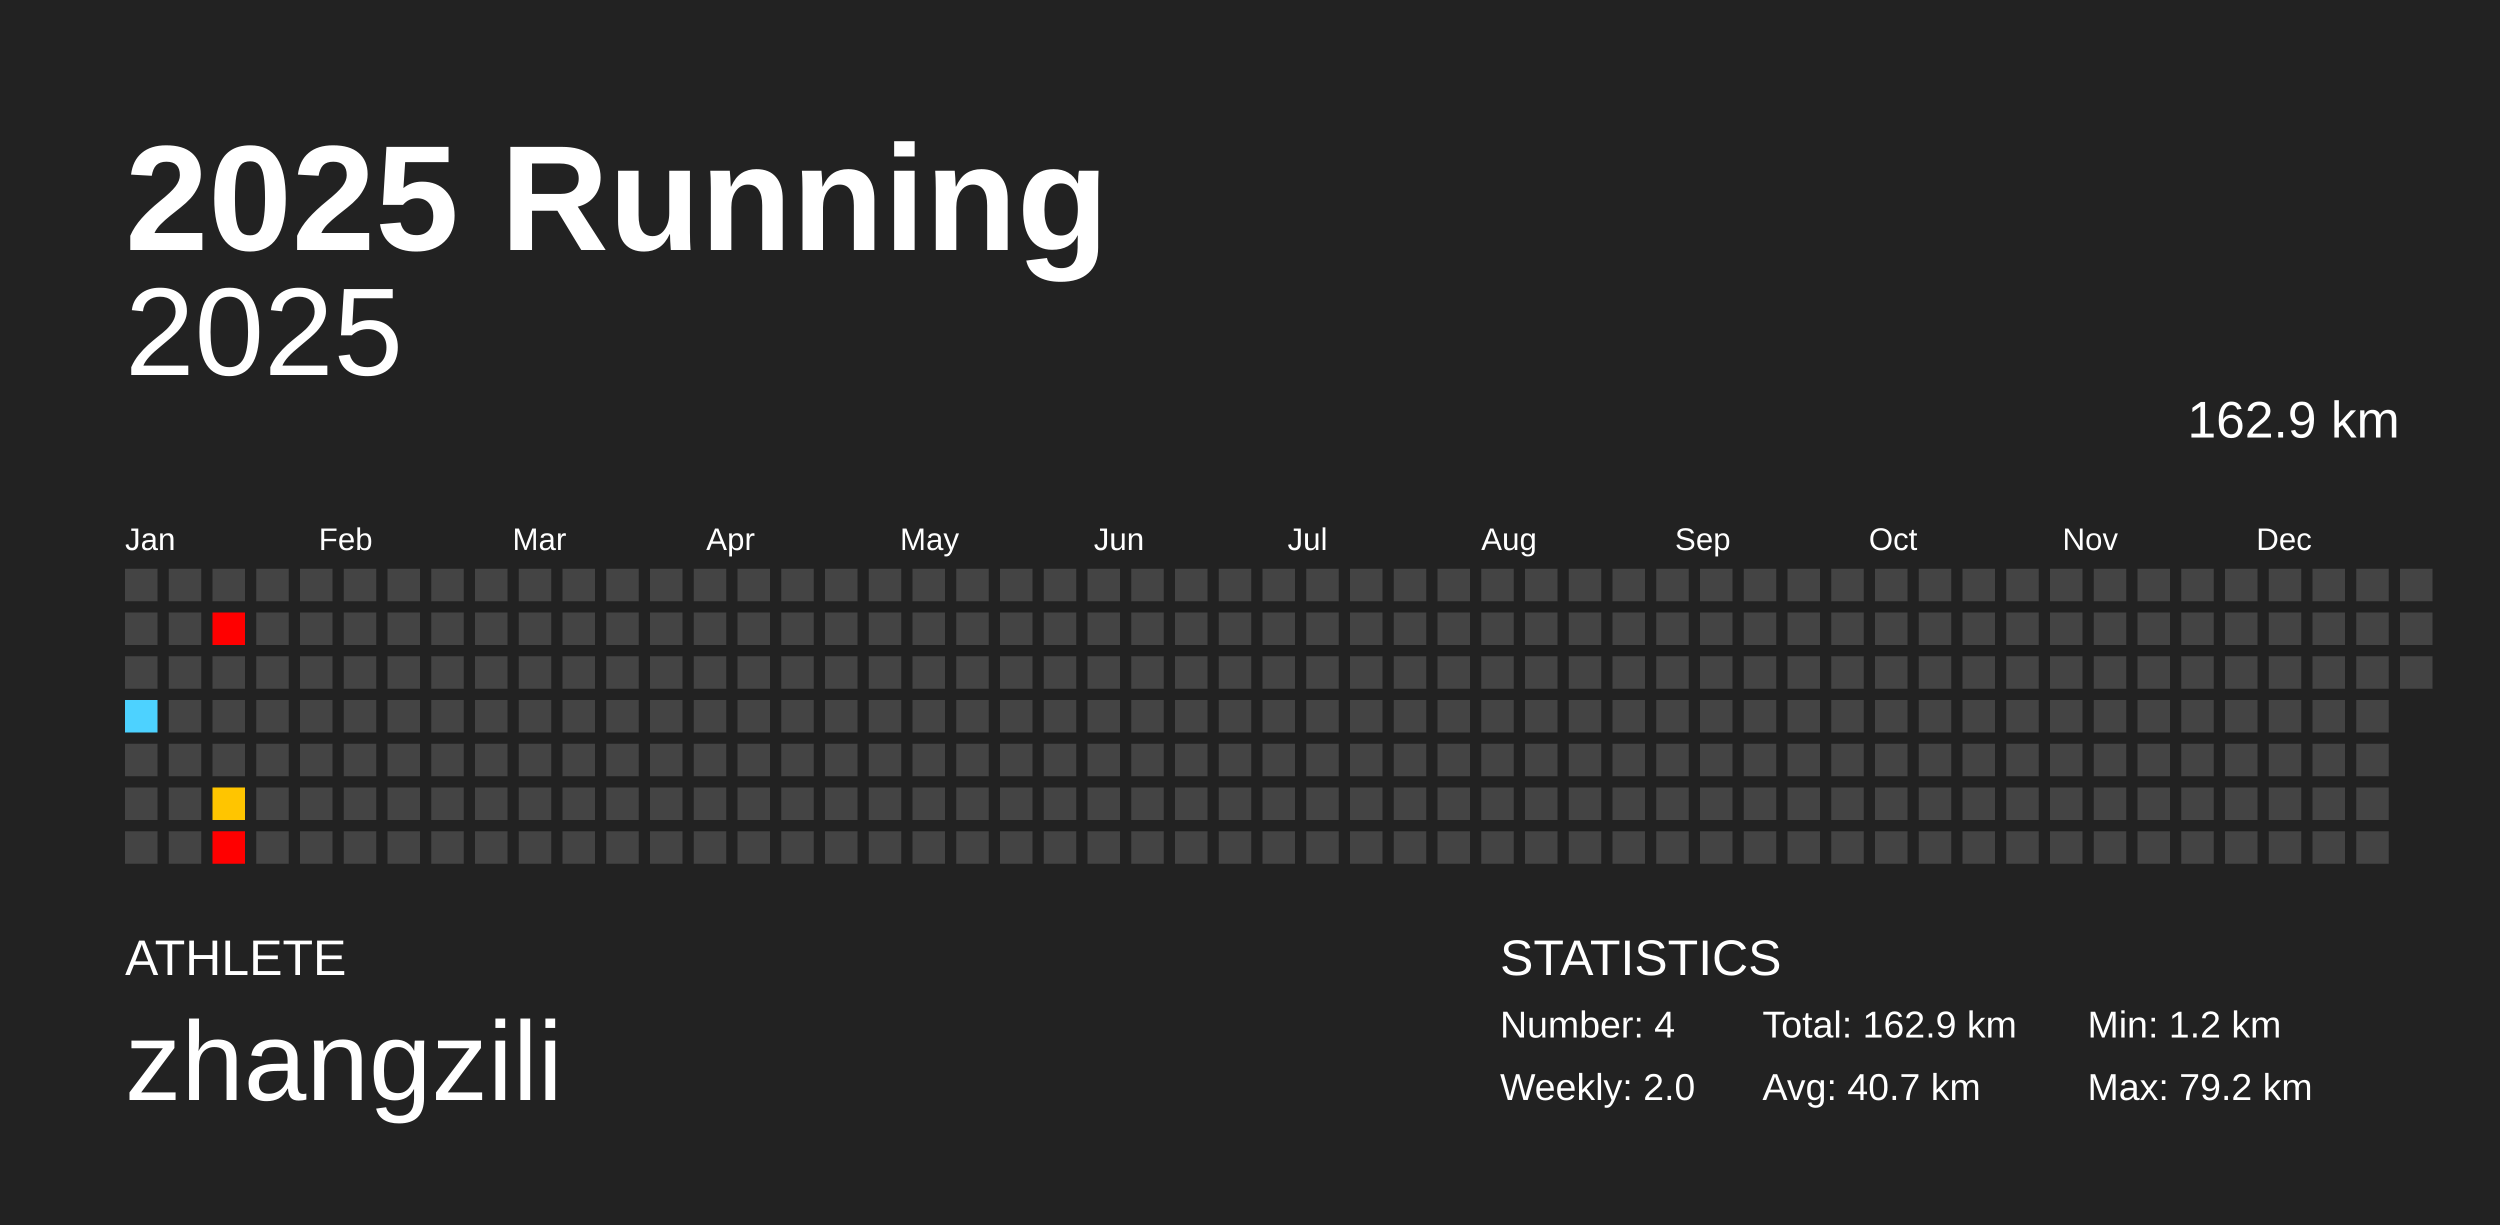
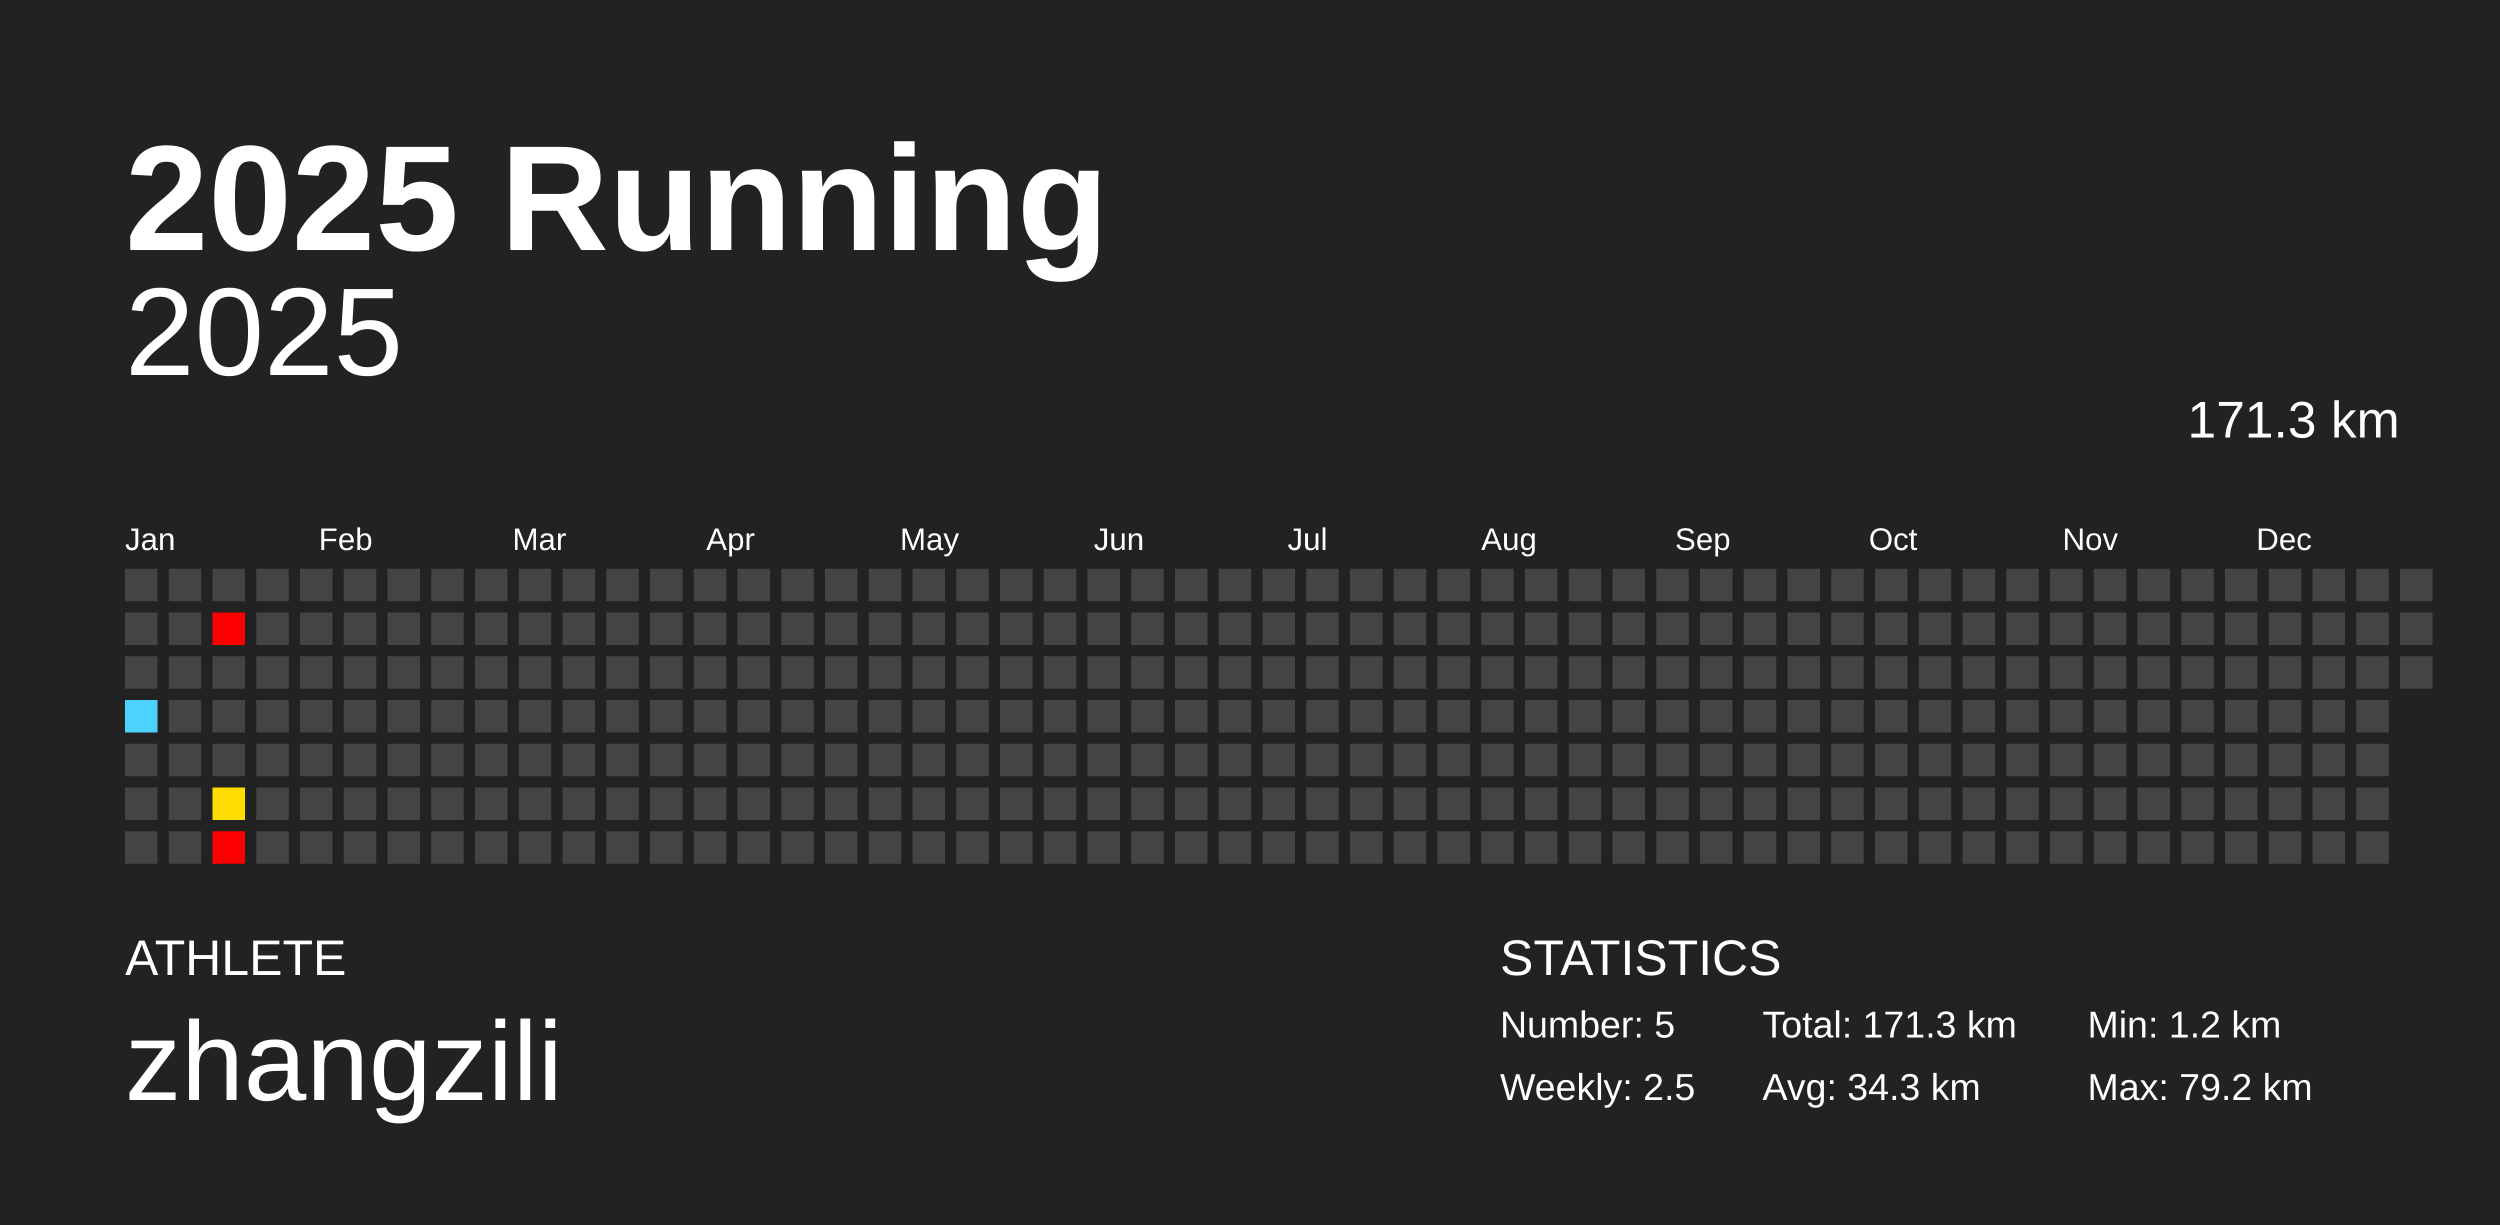
<svg xmlns="http://www.w3.org/2000/svg" baseProfile="full" height="98mm" version="1.1" viewBox="0,0,200,98" width="200mm">
  <defs />
  <rect fill="#222222" height="98" width="200" x="0" y="0" />
  <text fill="#FFFFFF" style="font-size:12px; font-family:Arial; font-weight:bold;" x="10" y="20">2025 Running</text>
  <text fill="#FFFFFF" style="font-size:4px; font-family:Arial" x="10" y="78">ATHLETE</text>
  <text fill="#FFFFFF" style="font-size:9px; font-family:Arial" x="10" y="88">zhangzili</text>
  <text fill="#FFFFFF" style="font-size:4px; font-family:Arial" x="120" y="78">STATISTICS</text>
-   <text fill="#FFFFFF" style="font-size:3px; font-family:Arial" x="120" y="83">Number: 4</text>
-   <text fill="#FFFFFF" style="font-size:3px; font-family:Arial" x="120" y="88">Weekly: 2.0</text>
-   <text fill="#FFFFFF" style="font-size:3px; font-family:Arial" x="141" y="83">Total: 162.9 km</text>
-   <text fill="#FFFFFF" style="font-size:3px; font-family:Arial" x="141" y="88">Avg: 40.7 km</text>
+   <text fill="#FFFFFF" style="font-size:3px; font-family:Arial" x="120" y="83">Number: 5</text>
+   <text fill="#FFFFFF" style="font-size:3px; font-family:Arial" x="120" y="88">Weekly: 2.5</text>
+   <text fill="#FFFFFF" style="font-size:3px; font-family:Arial" x="141" y="83">Total: 171.3 km</text>
+   <text fill="#FFFFFF" style="font-size:3px; font-family:Arial" x="141" y="88">Avg: 34.3 km</text>
  <text fill="#FFFFFF" style="font-size:3px; font-family:Arial" x="167" y="83">Min: 1.2 km</text>
  <text fill="#FFFFFF" style="font-size:3px; font-family:Arial" x="167" y="88">Max: 79.2 km</text>
  <text alignment-baseline="hanging" fill="#FFFFFF" style="font-size:10.0px; font-family:Arial;" x="10" y="30">2025</text>
-   <text alignment-baseline="hanging" fill="#FFFFFF" style="font-size:4.125px; font-family:Arial;" x="175" y="35">162.9 km</text>
+   <text alignment-baseline="hanging" fill="#FFFFFF" style="font-size:4.125px; font-family:Arial;" x="175" y="35">171.3 km</text>
  <text fill="#FFFFFF" style="font-size:2.5px; font-family:Arial" x="10.0" y="44">Jan</text>
  <text fill="#FFFFFF" style="font-size:2.5px; font-family:Arial" x="25.5" y="44">Feb</text>
  <text fill="#FFFFFF" style="font-size:2.5px; font-family:Arial" x="41.0" y="44">Mar</text>
  <text fill="#FFFFFF" style="font-size:2.5px; font-family:Arial" x="56.5" y="44">Apr</text>
  <text fill="#FFFFFF" style="font-size:2.5px; font-family:Arial" x="72.0" y="44">May</text>
  <text fill="#FFFFFF" style="font-size:2.5px; font-family:Arial" x="87.5" y="44">Jun</text>
  <text fill="#FFFFFF" style="font-size:2.5px; font-family:Arial" x="103.0" y="44">Jul</text>
  <text fill="#FFFFFF" style="font-size:2.5px; font-family:Arial" x="118.5" y="44">Aug</text>
  <text fill="#FFFFFF" style="font-size:2.5px; font-family:Arial" x="134.0" y="44">Sep</text>
  <text fill="#FFFFFF" style="font-size:2.5px; font-family:Arial" x="149.5" y="44">Oct</text>
  <text fill="#FFFFFF" style="font-size:2.5px; font-family:Arial" x="165.0" y="44">Nov</text>
  <text fill="#FFFFFF" style="font-size:2.5px; font-family:Arial" x="180.5" y="44">Dec</text>
  <rect fill="#444444" height="2.6" width="2.6" x="10.0" y="45.5" />
  <rect fill="#444444" height="2.6" width="2.6" x="10.0" y="49.0" />
  <rect fill="#444444" height="2.6" width="2.6" x="10.0" y="52.5" />
  <rect fill="#4dd2ff" height="2.6" width="2.6" x="10.0" y="56.0" />
  <rect fill="#444444" height="2.6" width="2.6" x="10.0" y="59.5" />
  <rect fill="#444444" height="2.6" width="2.6" x="10.0" y="63.0" />
  <rect fill="#444444" height="2.6" width="2.6" x="10.0" y="66.5" />
  <rect fill="#444444" height="2.6" width="2.6" x="13.5" y="45.5" />
  <rect fill="#444444" height="2.6" width="2.6" x="13.5" y="49.0" />
  <rect fill="#444444" height="2.6" width="2.6" x="13.5" y="52.5" />
  <rect fill="#444444" height="2.6" width="2.6" x="13.5" y="56.0" />
  <rect fill="#444444" height="2.6" width="2.6" x="13.5" y="59.5" />
  <rect fill="#444444" height="2.6" width="2.6" x="13.5" y="63.0" />
  <rect fill="#444444" height="2.6" width="2.6" x="13.5" y="66.5" />
  <rect fill="#444444" height="2.6" width="2.6" x="17.0" y="45.5" />
  <rect fill="red" height="2.6" width="2.6" x="17.0" y="49.0" />
  <rect fill="#444444" height="2.6" width="2.6" x="17.0" y="52.5" />
  <rect fill="#444444" height="2.6" width="2.6" x="17.0" y="56.0" />
  <rect fill="#444444" height="2.6" width="2.6" x="17.0" y="59.5" />
-   <rect fill="#ffc500" height="2.6" width="2.6" x="17.0" y="63.0" />
+   <rect fill="#ffdd00" height="2.6" width="2.6" x="17.0" y="63.0" />
  <rect fill="red" height="2.6" width="2.6" x="17.0" y="66.5" />
  <rect fill="#444444" height="2.6" width="2.6" x="20.5" y="45.5" />
  <rect fill="#444444" height="2.6" width="2.6" x="20.5" y="49.0" />
  <rect fill="#444444" height="2.6" width="2.6" x="20.5" y="52.5" />
  <rect fill="#444444" height="2.6" width="2.6" x="20.5" y="56.0" />
  <rect fill="#444444" height="2.6" width="2.6" x="20.5" y="59.5" />
  <rect fill="#444444" height="2.6" width="2.6" x="20.5" y="63.0" />
  <rect fill="#444444" height="2.6" width="2.6" x="20.5" y="66.5" />
  <rect fill="#444444" height="2.6" width="2.6" x="24.0" y="45.5" />
  <rect fill="#444444" height="2.6" width="2.6" x="24.0" y="49.0" />
  <rect fill="#444444" height="2.6" width="2.6" x="24.0" y="52.5" />
  <rect fill="#444444" height="2.6" width="2.6" x="24.0" y="56.0" />
  <rect fill="#444444" height="2.6" width="2.6" x="24.0" y="59.5" />
  <rect fill="#444444" height="2.6" width="2.6" x="24.0" y="63.0" />
  <rect fill="#444444" height="2.6" width="2.6" x="24.0" y="66.5" />
  <rect fill="#444444" height="2.6" width="2.6" x="27.5" y="45.5" />
  <rect fill="#444444" height="2.6" width="2.6" x="27.5" y="49.0" />
  <rect fill="#444444" height="2.6" width="2.6" x="27.5" y="52.5" />
  <rect fill="#444444" height="2.6" width="2.6" x="27.5" y="56.0" />
  <rect fill="#444444" height="2.6" width="2.6" x="27.5" y="59.5" />
  <rect fill="#444444" height="2.6" width="2.6" x="27.5" y="63.0" />
  <rect fill="#444444" height="2.6" width="2.6" x="27.5" y="66.5" />
  <rect fill="#444444" height="2.6" width="2.6" x="31.0" y="45.5" />
  <rect fill="#444444" height="2.6" width="2.6" x="31.0" y="49.0" />
  <rect fill="#444444" height="2.6" width="2.6" x="31.0" y="52.5" />
  <rect fill="#444444" height="2.6" width="2.6" x="31.0" y="56.0" />
  <rect fill="#444444" height="2.6" width="2.6" x="31.0" y="59.5" />
  <rect fill="#444444" height="2.6" width="2.6" x="31.0" y="63.0" />
  <rect fill="#444444" height="2.6" width="2.6" x="31.0" y="66.5" />
  <rect fill="#444444" height="2.6" width="2.6" x="34.5" y="45.5" />
  <rect fill="#444444" height="2.6" width="2.6" x="34.5" y="49.0" />
  <rect fill="#444444" height="2.6" width="2.6" x="34.5" y="52.5" />
  <rect fill="#444444" height="2.6" width="2.6" x="34.5" y="56.0" />
  <rect fill="#444444" height="2.6" width="2.6" x="34.5" y="59.5" />
  <rect fill="#444444" height="2.6" width="2.6" x="34.5" y="63.0" />
  <rect fill="#444444" height="2.6" width="2.6" x="34.5" y="66.5" />
  <rect fill="#444444" height="2.6" width="2.6" x="38.0" y="45.5" />
  <rect fill="#444444" height="2.6" width="2.6" x="38.0" y="49.0" />
  <rect fill="#444444" height="2.6" width="2.6" x="38.0" y="52.5" />
  <rect fill="#444444" height="2.6" width="2.6" x="38.0" y="56.0" />
  <rect fill="#444444" height="2.6" width="2.6" x="38.0" y="59.5" />
  <rect fill="#444444" height="2.6" width="2.6" x="38.0" y="63.0" />
  <rect fill="#444444" height="2.6" width="2.6" x="38.0" y="66.5" />
  <rect fill="#444444" height="2.6" width="2.6" x="41.5" y="45.5" />
  <rect fill="#444444" height="2.6" width="2.6" x="41.5" y="49.0" />
  <rect fill="#444444" height="2.6" width="2.6" x="41.5" y="52.5" />
  <rect fill="#444444" height="2.6" width="2.6" x="41.5" y="56.0" />
  <rect fill="#444444" height="2.6" width="2.6" x="41.5" y="59.5" />
  <rect fill="#444444" height="2.6" width="2.6" x="41.5" y="63.0" />
  <rect fill="#444444" height="2.6" width="2.6" x="41.5" y="66.5" />
  <rect fill="#444444" height="2.6" width="2.6" x="45.0" y="45.5" />
  <rect fill="#444444" height="2.6" width="2.6" x="45.0" y="49.0" />
  <rect fill="#444444" height="2.6" width="2.6" x="45.0" y="52.5" />
  <rect fill="#444444" height="2.6" width="2.6" x="45.0" y="56.0" />
  <rect fill="#444444" height="2.6" width="2.6" x="45.0" y="59.5" />
  <rect fill="#444444" height="2.6" width="2.6" x="45.0" y="63.0" />
  <rect fill="#444444" height="2.6" width="2.6" x="45.0" y="66.5" />
  <rect fill="#444444" height="2.6" width="2.6" x="48.5" y="45.5" />
  <rect fill="#444444" height="2.6" width="2.6" x="48.5" y="49.0" />
  <rect fill="#444444" height="2.6" width="2.6" x="48.5" y="52.5" />
  <rect fill="#444444" height="2.6" width="2.6" x="48.5" y="56.0" />
  <rect fill="#444444" height="2.6" width="2.6" x="48.5" y="59.5" />
  <rect fill="#444444" height="2.6" width="2.6" x="48.5" y="63.0" />
  <rect fill="#444444" height="2.6" width="2.6" x="48.5" y="66.5" />
  <rect fill="#444444" height="2.6" width="2.6" x="52.0" y="45.5" />
  <rect fill="#444444" height="2.6" width="2.6" x="52.0" y="49.0" />
  <rect fill="#444444" height="2.6" width="2.6" x="52.0" y="52.5" />
  <rect fill="#444444" height="2.6" width="2.6" x="52.0" y="56.0" />
  <rect fill="#444444" height="2.6" width="2.6" x="52.0" y="59.5" />
  <rect fill="#444444" height="2.6" width="2.6" x="52.0" y="63.0" />
  <rect fill="#444444" height="2.6" width="2.6" x="52.0" y="66.5" />
  <rect fill="#444444" height="2.6" width="2.6" x="55.5" y="45.5" />
  <rect fill="#444444" height="2.6" width="2.6" x="55.5" y="49.0" />
  <rect fill="#444444" height="2.6" width="2.6" x="55.5" y="52.5" />
  <rect fill="#444444" height="2.6" width="2.6" x="55.5" y="56.0" />
  <rect fill="#444444" height="2.6" width="2.6" x="55.5" y="59.5" />
  <rect fill="#444444" height="2.6" width="2.6" x="55.5" y="63.0" />
  <rect fill="#444444" height="2.6" width="2.6" x="55.5" y="66.5" />
  <rect fill="#444444" height="2.6" width="2.6" x="59.0" y="45.5" />
  <rect fill="#444444" height="2.6" width="2.6" x="59.0" y="49.0" />
  <rect fill="#444444" height="2.6" width="2.6" x="59.0" y="52.5" />
  <rect fill="#444444" height="2.6" width="2.6" x="59.0" y="56.0" />
  <rect fill="#444444" height="2.6" width="2.6" x="59.0" y="59.5" />
  <rect fill="#444444" height="2.6" width="2.6" x="59.0" y="63.0" />
  <rect fill="#444444" height="2.6" width="2.6" x="59.0" y="66.5" />
  <rect fill="#444444" height="2.6" width="2.6" x="62.5" y="45.5" />
  <rect fill="#444444" height="2.6" width="2.6" x="62.5" y="49.0" />
  <rect fill="#444444" height="2.6" width="2.6" x="62.5" y="52.5" />
  <rect fill="#444444" height="2.6" width="2.6" x="62.5" y="56.0" />
  <rect fill="#444444" height="2.6" width="2.6" x="62.5" y="59.5" />
  <rect fill="#444444" height="2.6" width="2.6" x="62.5" y="63.0" />
  <rect fill="#444444" height="2.6" width="2.6" x="62.5" y="66.5" />
  <rect fill="#444444" height="2.6" width="2.6" x="66.0" y="45.5" />
  <rect fill="#444444" height="2.6" width="2.6" x="66.0" y="49.0" />
  <rect fill="#444444" height="2.6" width="2.6" x="66.0" y="52.5" />
  <rect fill="#444444" height="2.6" width="2.6" x="66.0" y="56.0" />
  <rect fill="#444444" height="2.6" width="2.6" x="66.0" y="59.5" />
  <rect fill="#444444" height="2.6" width="2.6" x="66.0" y="63.0" />
  <rect fill="#444444" height="2.6" width="2.6" x="66.0" y="66.5" />
  <rect fill="#444444" height="2.6" width="2.6" x="69.5" y="45.5" />
  <rect fill="#444444" height="2.6" width="2.6" x="69.5" y="49.0" />
  <rect fill="#444444" height="2.6" width="2.6" x="69.5" y="52.5" />
  <rect fill="#444444" height="2.6" width="2.6" x="69.5" y="56.0" />
  <rect fill="#444444" height="2.6" width="2.6" x="69.5" y="59.5" />
  <rect fill="#444444" height="2.6" width="2.6" x="69.5" y="63.0" />
  <rect fill="#444444" height="2.6" width="2.6" x="69.5" y="66.5" />
  <rect fill="#444444" height="2.6" width="2.6" x="73.0" y="45.5" />
  <rect fill="#444444" height="2.6" width="2.6" x="73.0" y="49.0" />
  <rect fill="#444444" height="2.6" width="2.6" x="73.0" y="52.5" />
  <rect fill="#444444" height="2.6" width="2.6" x="73.0" y="56.0" />
  <rect fill="#444444" height="2.6" width="2.6" x="73.0" y="59.5" />
  <rect fill="#444444" height="2.6" width="2.6" x="73.0" y="63.0" />
  <rect fill="#444444" height="2.6" width="2.6" x="73.0" y="66.5" />
  <rect fill="#444444" height="2.6" width="2.6" x="76.5" y="45.5" />
  <rect fill="#444444" height="2.6" width="2.6" x="76.5" y="49.0" />
  <rect fill="#444444" height="2.6" width="2.6" x="76.5" y="52.5" />
  <rect fill="#444444" height="2.6" width="2.6" x="76.5" y="56.0" />
  <rect fill="#444444" height="2.6" width="2.6" x="76.5" y="59.5" />
  <rect fill="#444444" height="2.6" width="2.6" x="76.5" y="63.0" />
  <rect fill="#444444" height="2.6" width="2.6" x="76.5" y="66.5" />
  <rect fill="#444444" height="2.6" width="2.6" x="80.0" y="45.5" />
  <rect fill="#444444" height="2.6" width="2.6" x="80.0" y="49.0" />
  <rect fill="#444444" height="2.6" width="2.6" x="80.0" y="52.5" />
  <rect fill="#444444" height="2.6" width="2.6" x="80.0" y="56.0" />
  <rect fill="#444444" height="2.6" width="2.6" x="80.0" y="59.5" />
  <rect fill="#444444" height="2.6" width="2.6" x="80.0" y="63.0" />
  <rect fill="#444444" height="2.6" width="2.6" x="80.0" y="66.5" />
  <rect fill="#444444" height="2.6" width="2.6" x="83.5" y="45.5" />
  <rect fill="#444444" height="2.6" width="2.6" x="83.5" y="49.0" />
  <rect fill="#444444" height="2.6" width="2.6" x="83.5" y="52.5" />
  <rect fill="#444444" height="2.6" width="2.6" x="83.5" y="56.0" />
  <rect fill="#444444" height="2.6" width="2.6" x="83.5" y="59.5" />
  <rect fill="#444444" height="2.6" width="2.6" x="83.5" y="63.0" />
  <rect fill="#444444" height="2.6" width="2.6" x="83.5" y="66.5" />
  <rect fill="#444444" height="2.6" width="2.6" x="87.0" y="45.5" />
  <rect fill="#444444" height="2.6" width="2.6" x="87.0" y="49.0" />
  <rect fill="#444444" height="2.6" width="2.6" x="87.0" y="52.5" />
  <rect fill="#444444" height="2.6" width="2.6" x="87.0" y="56.0" />
  <rect fill="#444444" height="2.6" width="2.6" x="87.0" y="59.5" />
  <rect fill="#444444" height="2.6" width="2.6" x="87.0" y="63.0" />
  <rect fill="#444444" height="2.6" width="2.6" x="87.0" y="66.5" />
  <rect fill="#444444" height="2.6" width="2.6" x="90.5" y="45.5" />
  <rect fill="#444444" height="2.6" width="2.6" x="90.5" y="49.0" />
  <rect fill="#444444" height="2.6" width="2.6" x="90.5" y="52.5" />
  <rect fill="#444444" height="2.6" width="2.6" x="90.5" y="56.0" />
  <rect fill="#444444" height="2.6" width="2.6" x="90.5" y="59.5" />
  <rect fill="#444444" height="2.6" width="2.6" x="90.5" y="63.0" />
  <rect fill="#444444" height="2.6" width="2.6" x="90.5" y="66.5" />
  <rect fill="#444444" height="2.6" width="2.6" x="94.0" y="45.5" />
  <rect fill="#444444" height="2.6" width="2.6" x="94.0" y="49.0" />
  <rect fill="#444444" height="2.6" width="2.6" x="94.0" y="52.5" />
  <rect fill="#444444" height="2.6" width="2.6" x="94.0" y="56.0" />
  <rect fill="#444444" height="2.6" width="2.6" x="94.0" y="59.5" />
  <rect fill="#444444" height="2.6" width="2.6" x="94.0" y="63.0" />
  <rect fill="#444444" height="2.6" width="2.6" x="94.0" y="66.5" />
  <rect fill="#444444" height="2.6" width="2.6" x="97.5" y="45.5" />
  <rect fill="#444444" height="2.6" width="2.6" x="97.5" y="49.0" />
  <rect fill="#444444" height="2.6" width="2.6" x="97.5" y="52.5" />
  <rect fill="#444444" height="2.6" width="2.6" x="97.5" y="56.0" />
  <rect fill="#444444" height="2.6" width="2.6" x="97.5" y="59.5" />
  <rect fill="#444444" height="2.6" width="2.6" x="97.5" y="63.0" />
  <rect fill="#444444" height="2.6" width="2.6" x="97.5" y="66.5" />
  <rect fill="#444444" height="2.6" width="2.6" x="101.0" y="45.5" />
  <rect fill="#444444" height="2.6" width="2.6" x="101.0" y="49.0" />
  <rect fill="#444444" height="2.6" width="2.6" x="101.0" y="52.5" />
  <rect fill="#444444" height="2.6" width="2.6" x="101.0" y="56.0" />
  <rect fill="#444444" height="2.6" width="2.6" x="101.0" y="59.5" />
  <rect fill="#444444" height="2.6" width="2.6" x="101.0" y="63.0" />
  <rect fill="#444444" height="2.6" width="2.6" x="101.0" y="66.5" />
  <rect fill="#444444" height="2.6" width="2.6" x="104.5" y="45.5" />
  <rect fill="#444444" height="2.6" width="2.6" x="104.5" y="49.0" />
  <rect fill="#444444" height="2.6" width="2.6" x="104.5" y="52.5" />
  <rect fill="#444444" height="2.6" width="2.6" x="104.5" y="56.0" />
  <rect fill="#444444" height="2.6" width="2.6" x="104.5" y="59.5" />
  <rect fill="#444444" height="2.6" width="2.6" x="104.5" y="63.0" />
  <rect fill="#444444" height="2.6" width="2.6" x="104.5" y="66.5" />
  <rect fill="#444444" height="2.6" width="2.6" x="108.0" y="45.5" />
  <rect fill="#444444" height="2.6" width="2.6" x="108.0" y="49.0" />
  <rect fill="#444444" height="2.6" width="2.6" x="108.0" y="52.5" />
  <rect fill="#444444" height="2.6" width="2.6" x="108.0" y="56.0" />
  <rect fill="#444444" height="2.6" width="2.6" x="108.0" y="59.5" />
  <rect fill="#444444" height="2.6" width="2.6" x="108.0" y="63.0" />
  <rect fill="#444444" height="2.6" width="2.6" x="108.0" y="66.5" />
  <rect fill="#444444" height="2.6" width="2.6" x="111.5" y="45.5" />
  <rect fill="#444444" height="2.6" width="2.6" x="111.5" y="49.0" />
  <rect fill="#444444" height="2.6" width="2.6" x="111.5" y="52.5" />
  <rect fill="#444444" height="2.6" width="2.6" x="111.5" y="56.0" />
  <rect fill="#444444" height="2.6" width="2.6" x="111.5" y="59.5" />
  <rect fill="#444444" height="2.6" width="2.6" x="111.5" y="63.0" />
  <rect fill="#444444" height="2.6" width="2.6" x="111.5" y="66.5" />
  <rect fill="#444444" height="2.6" width="2.6" x="115.0" y="45.5" />
  <rect fill="#444444" height="2.6" width="2.6" x="115.0" y="49.0" />
  <rect fill="#444444" height="2.6" width="2.6" x="115.0" y="52.5" />
  <rect fill="#444444" height="2.6" width="2.6" x="115.0" y="56.0" />
  <rect fill="#444444" height="2.6" width="2.6" x="115.0" y="59.5" />
  <rect fill="#444444" height="2.6" width="2.6" x="115.0" y="63.0" />
  <rect fill="#444444" height="2.6" width="2.6" x="115.0" y="66.5" />
  <rect fill="#444444" height="2.6" width="2.6" x="118.5" y="45.5" />
  <rect fill="#444444" height="2.6" width="2.6" x="118.5" y="49.0" />
  <rect fill="#444444" height="2.6" width="2.6" x="118.5" y="52.5" />
  <rect fill="#444444" height="2.6" width="2.6" x="118.5" y="56.0" />
  <rect fill="#444444" height="2.6" width="2.6" x="118.5" y="59.5" />
  <rect fill="#444444" height="2.6" width="2.6" x="118.5" y="63.0" />
  <rect fill="#444444" height="2.6" width="2.6" x="118.5" y="66.5" />
  <rect fill="#444444" height="2.6" width="2.6" x="122.0" y="45.5" />
  <rect fill="#444444" height="2.6" width="2.6" x="122.0" y="49.0" />
  <rect fill="#444444" height="2.6" width="2.6" x="122.0" y="52.5" />
  <rect fill="#444444" height="2.6" width="2.6" x="122.0" y="56.0" />
  <rect fill="#444444" height="2.6" width="2.6" x="122.0" y="59.5" />
  <rect fill="#444444" height="2.6" width="2.6" x="122.0" y="63.0" />
  <rect fill="#444444" height="2.6" width="2.6" x="122.0" y="66.5" />
  <rect fill="#444444" height="2.6" width="2.6" x="125.5" y="45.5" />
  <rect fill="#444444" height="2.6" width="2.6" x="125.5" y="49.0" />
  <rect fill="#444444" height="2.6" width="2.6" x="125.5" y="52.5" />
  <rect fill="#444444" height="2.6" width="2.6" x="125.5" y="56.0" />
  <rect fill="#444444" height="2.6" width="2.6" x="125.5" y="59.5" />
  <rect fill="#444444" height="2.6" width="2.6" x="125.5" y="63.0" />
  <rect fill="#444444" height="2.6" width="2.6" x="125.5" y="66.5" />
  <rect fill="#444444" height="2.6" width="2.6" x="129.0" y="45.5" />
  <rect fill="#444444" height="2.6" width="2.6" x="129.0" y="49.0" />
  <rect fill="#444444" height="2.6" width="2.6" x="129.0" y="52.5" />
  <rect fill="#444444" height="2.6" width="2.6" x="129.0" y="56.0" />
  <rect fill="#444444" height="2.6" width="2.6" x="129.0" y="59.5" />
  <rect fill="#444444" height="2.6" width="2.6" x="129.0" y="63.0" />
  <rect fill="#444444" height="2.6" width="2.6" x="129.0" y="66.5" />
  <rect fill="#444444" height="2.6" width="2.6" x="132.5" y="45.5" />
  <rect fill="#444444" height="2.6" width="2.6" x="132.5" y="49.0" />
  <rect fill="#444444" height="2.6" width="2.6" x="132.5" y="52.5" />
  <rect fill="#444444" height="2.6" width="2.6" x="132.5" y="56.0" />
  <rect fill="#444444" height="2.6" width="2.6" x="132.5" y="59.5" />
  <rect fill="#444444" height="2.6" width="2.6" x="132.5" y="63.0" />
  <rect fill="#444444" height="2.6" width="2.6" x="132.5" y="66.5" />
  <rect fill="#444444" height="2.6" width="2.6" x="136.0" y="45.5" />
  <rect fill="#444444" height="2.6" width="2.6" x="136.0" y="49.0" />
  <rect fill="#444444" height="2.6" width="2.6" x="136.0" y="52.5" />
  <rect fill="#444444" height="2.6" width="2.6" x="136.0" y="56.0" />
  <rect fill="#444444" height="2.6" width="2.6" x="136.0" y="59.5" />
  <rect fill="#444444" height="2.6" width="2.6" x="136.0" y="63.0" />
  <rect fill="#444444" height="2.6" width="2.6" x="136.0" y="66.5" />
  <rect fill="#444444" height="2.6" width="2.6" x="139.5" y="45.5" />
  <rect fill="#444444" height="2.6" width="2.6" x="139.5" y="49.0" />
  <rect fill="#444444" height="2.6" width="2.6" x="139.5" y="52.5" />
  <rect fill="#444444" height="2.6" width="2.6" x="139.5" y="56.0" />
  <rect fill="#444444" height="2.6" width="2.6" x="139.5" y="59.5" />
  <rect fill="#444444" height="2.6" width="2.6" x="139.5" y="63.0" />
  <rect fill="#444444" height="2.6" width="2.6" x="139.5" y="66.5" />
  <rect fill="#444444" height="2.6" width="2.6" x="143.0" y="45.5" />
  <rect fill="#444444" height="2.6" width="2.6" x="143.0" y="49.0" />
  <rect fill="#444444" height="2.6" width="2.6" x="143.0" y="52.5" />
  <rect fill="#444444" height="2.6" width="2.6" x="143.0" y="56.0" />
  <rect fill="#444444" height="2.6" width="2.6" x="143.0" y="59.5" />
  <rect fill="#444444" height="2.6" width="2.6" x="143.0" y="63.0" />
  <rect fill="#444444" height="2.6" width="2.6" x="143.0" y="66.5" />
  <rect fill="#444444" height="2.6" width="2.6" x="146.5" y="45.5" />
  <rect fill="#444444" height="2.6" width="2.6" x="146.5" y="49.0" />
  <rect fill="#444444" height="2.6" width="2.6" x="146.5" y="52.5" />
  <rect fill="#444444" height="2.6" width="2.6" x="146.5" y="56.0" />
  <rect fill="#444444" height="2.6" width="2.6" x="146.5" y="59.5" />
  <rect fill="#444444" height="2.6" width="2.6" x="146.5" y="63.0" />
  <rect fill="#444444" height="2.6" width="2.6" x="146.5" y="66.5" />
  <rect fill="#444444" height="2.6" width="2.6" x="150.0" y="45.5" />
  <rect fill="#444444" height="2.6" width="2.6" x="150.0" y="49.0" />
  <rect fill="#444444" height="2.6" width="2.6" x="150.0" y="52.5" />
  <rect fill="#444444" height="2.6" width="2.6" x="150.0" y="56.0" />
  <rect fill="#444444" height="2.6" width="2.6" x="150.0" y="59.5" />
  <rect fill="#444444" height="2.6" width="2.6" x="150.0" y="63.0" />
  <rect fill="#444444" height="2.6" width="2.6" x="150.0" y="66.5" />
  <rect fill="#444444" height="2.6" width="2.6" x="153.5" y="45.5" />
  <rect fill="#444444" height="2.6" width="2.6" x="153.5" y="49.0" />
  <rect fill="#444444" height="2.6" width="2.6" x="153.5" y="52.5" />
  <rect fill="#444444" height="2.6" width="2.6" x="153.5" y="56.0" />
  <rect fill="#444444" height="2.6" width="2.6" x="153.5" y="59.5" />
  <rect fill="#444444" height="2.6" width="2.6" x="153.5" y="63.0" />
  <rect fill="#444444" height="2.6" width="2.6" x="153.5" y="66.5" />
  <rect fill="#444444" height="2.6" width="2.6" x="157.0" y="45.5" />
  <rect fill="#444444" height="2.6" width="2.6" x="157.0" y="49.0" />
  <rect fill="#444444" height="2.6" width="2.6" x="157.0" y="52.5" />
  <rect fill="#444444" height="2.6" width="2.6" x="157.0" y="56.0" />
  <rect fill="#444444" height="2.6" width="2.6" x="157.0" y="59.5" />
  <rect fill="#444444" height="2.6" width="2.6" x="157.0" y="63.0" />
  <rect fill="#444444" height="2.6" width="2.6" x="157.0" y="66.5" />
  <rect fill="#444444" height="2.6" width="2.6" x="160.5" y="45.5" />
  <rect fill="#444444" height="2.6" width="2.6" x="160.5" y="49.0" />
  <rect fill="#444444" height="2.6" width="2.6" x="160.5" y="52.5" />
  <rect fill="#444444" height="2.6" width="2.6" x="160.5" y="56.0" />
  <rect fill="#444444" height="2.6" width="2.6" x="160.5" y="59.5" />
  <rect fill="#444444" height="2.6" width="2.6" x="160.5" y="63.0" />
  <rect fill="#444444" height="2.6" width="2.6" x="160.5" y="66.5" />
  <rect fill="#444444" height="2.6" width="2.6" x="164.0" y="45.5" />
  <rect fill="#444444" height="2.6" width="2.6" x="164.0" y="49.0" />
  <rect fill="#444444" height="2.6" width="2.6" x="164.0" y="52.5" />
  <rect fill="#444444" height="2.6" width="2.6" x="164.0" y="56.0" />
  <rect fill="#444444" height="2.6" width="2.6" x="164.0" y="59.5" />
  <rect fill="#444444" height="2.6" width="2.6" x="164.0" y="63.0" />
  <rect fill="#444444" height="2.6" width="2.6" x="164.0" y="66.5" />
  <rect fill="#444444" height="2.6" width="2.6" x="167.5" y="45.5" />
  <rect fill="#444444" height="2.6" width="2.6" x="167.5" y="49.0" />
  <rect fill="#444444" height="2.6" width="2.6" x="167.5" y="52.5" />
  <rect fill="#444444" height="2.6" width="2.6" x="167.5" y="56.0" />
  <rect fill="#444444" height="2.6" width="2.6" x="167.5" y="59.5" />
  <rect fill="#444444" height="2.6" width="2.6" x="167.5" y="63.0" />
  <rect fill="#444444" height="2.6" width="2.6" x="167.5" y="66.5" />
  <rect fill="#444444" height="2.6" width="2.6" x="171.0" y="45.5" />
  <rect fill="#444444" height="2.6" width="2.6" x="171.0" y="49.0" />
  <rect fill="#444444" height="2.6" width="2.6" x="171.0" y="52.5" />
  <rect fill="#444444" height="2.6" width="2.6" x="171.0" y="56.0" />
  <rect fill="#444444" height="2.6" width="2.6" x="171.0" y="59.5" />
  <rect fill="#444444" height="2.6" width="2.6" x="171.0" y="63.0" />
  <rect fill="#444444" height="2.6" width="2.6" x="171.0" y="66.5" />
  <rect fill="#444444" height="2.6" width="2.6" x="174.5" y="45.5" />
  <rect fill="#444444" height="2.6" width="2.6" x="174.5" y="49.0" />
  <rect fill="#444444" height="2.6" width="2.6" x="174.5" y="52.5" />
  <rect fill="#444444" height="2.6" width="2.6" x="174.5" y="56.0" />
  <rect fill="#444444" height="2.6" width="2.6" x="174.5" y="59.5" />
  <rect fill="#444444" height="2.6" width="2.6" x="174.5" y="63.0" />
  <rect fill="#444444" height="2.6" width="2.6" x="174.5" y="66.5" />
  <rect fill="#444444" height="2.6" width="2.6" x="178.0" y="45.5" />
  <rect fill="#444444" height="2.6" width="2.6" x="178.0" y="49.0" />
  <rect fill="#444444" height="2.6" width="2.6" x="178.0" y="52.5" />
  <rect fill="#444444" height="2.6" width="2.6" x="178.0" y="56.0" />
  <rect fill="#444444" height="2.6" width="2.6" x="178.0" y="59.5" />
  <rect fill="#444444" height="2.6" width="2.6" x="178.0" y="63.0" />
  <rect fill="#444444" height="2.6" width="2.6" x="178.0" y="66.5" />
  <rect fill="#444444" height="2.6" width="2.6" x="181.5" y="45.5" />
  <rect fill="#444444" height="2.6" width="2.6" x="181.5" y="49.0" />
  <rect fill="#444444" height="2.6" width="2.6" x="181.5" y="52.5" />
  <rect fill="#444444" height="2.6" width="2.6" x="181.5" y="56.0" />
  <rect fill="#444444" height="2.6" width="2.6" x="181.5" y="59.5" />
  <rect fill="#444444" height="2.6" width="2.6" x="181.5" y="63.0" />
  <rect fill="#444444" height="2.6" width="2.6" x="181.5" y="66.5" />
  <rect fill="#444444" height="2.6" width="2.6" x="185.0" y="45.5" />
  <rect fill="#444444" height="2.6" width="2.6" x="185.0" y="49.0" />
  <rect fill="#444444" height="2.6" width="2.6" x="185.0" y="52.5" />
  <rect fill="#444444" height="2.6" width="2.6" x="185.0" y="56.0" />
  <rect fill="#444444" height="2.6" width="2.6" x="185.0" y="59.5" />
  <rect fill="#444444" height="2.6" width="2.6" x="185.0" y="63.0" />
  <rect fill="#444444" height="2.6" width="2.6" x="185.0" y="66.5" />
  <rect fill="#444444" height="2.6" width="2.6" x="188.5" y="45.5" />
  <rect fill="#444444" height="2.6" width="2.6" x="188.5" y="49.0" />
  <rect fill="#444444" height="2.6" width="2.6" x="188.5" y="52.5" />
  <rect fill="#444444" height="2.6" width="2.6" x="188.5" y="56.0" />
  <rect fill="#444444" height="2.6" width="2.6" x="188.5" y="59.5" />
  <rect fill="#444444" height="2.6" width="2.6" x="188.5" y="63.0" />
  <rect fill="#444444" height="2.6" width="2.6" x="188.5" y="66.5" />
  <rect fill="#444444" height="2.6" width="2.6" x="192.0" y="45.5" />
  <rect fill="#444444" height="2.6" width="2.6" x="192.0" y="49.0" />
  <rect fill="#444444" height="2.6" width="2.6" x="192.0" y="52.5" />
</svg>
